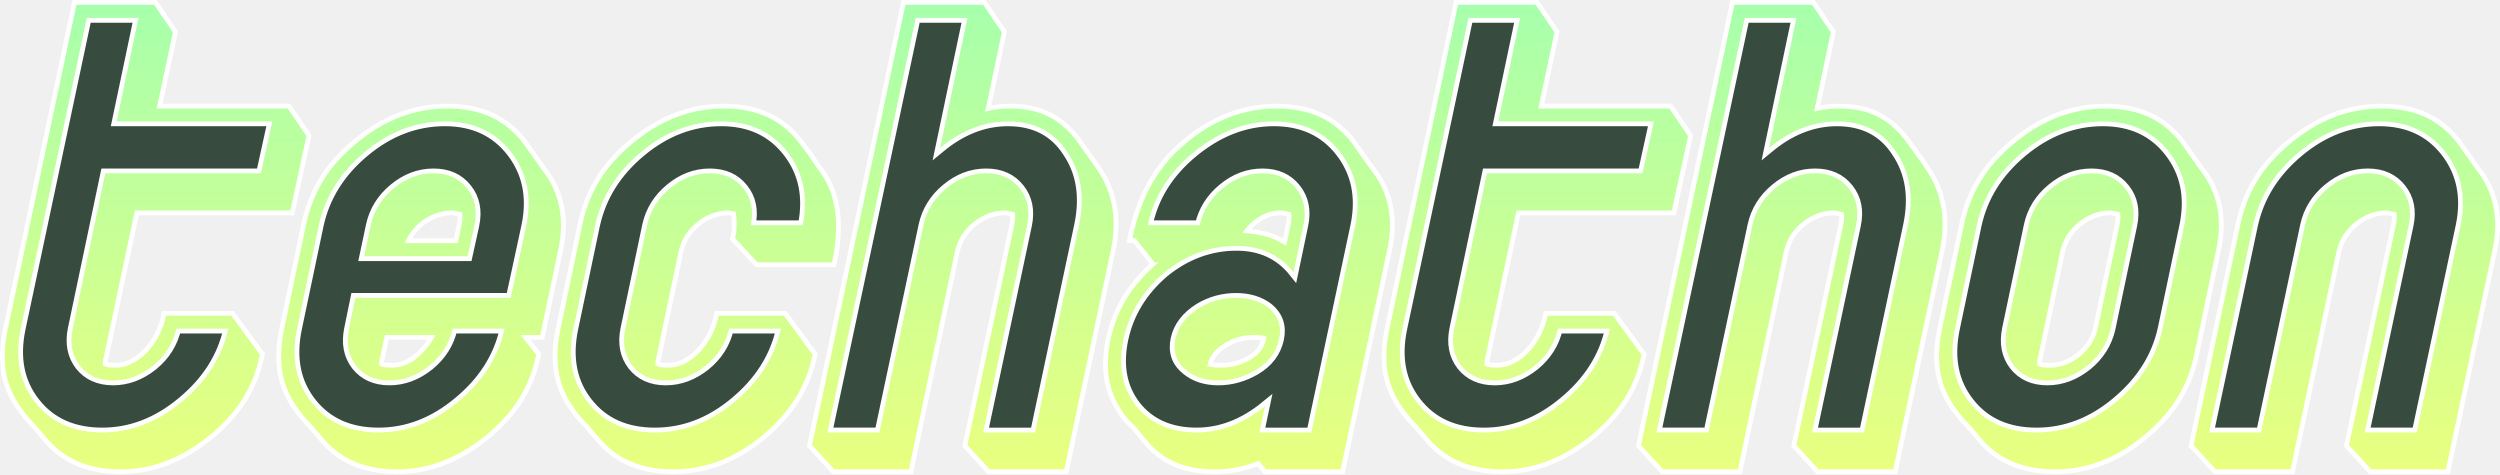
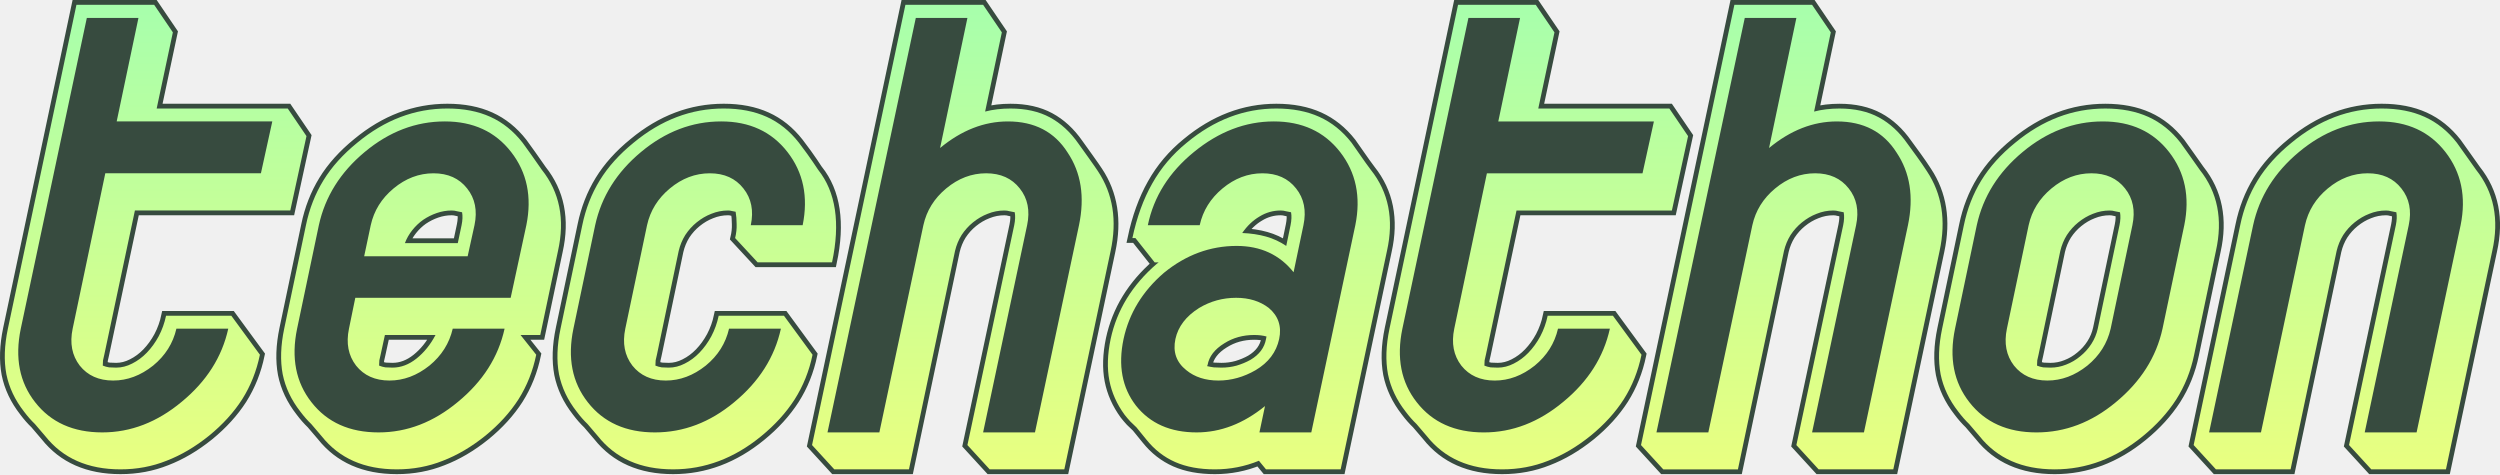
<svg xmlns="http://www.w3.org/2000/svg" xmlns:xlink="http://www.w3.org/1999/xlink" id="svg28" version="1.1" viewBox="0 0 346.399 65.695" height="248.295" width="1309.223" xml:space="preserve">
  <defs id="defs22">
    <linearGradient id="linearGradient19">
      <stop style="stop-color:#a7ffac;stop-opacity:1;" offset="0" id="stop19" />
      <stop style="stop-color:#e9ff80;stop-opacity:1;" offset="1" id="stop20" />
    </linearGradient>
    <linearGradient xlink:href="#linearGradient19" id="linearGradient21" gradientUnits="userSpaceOnUse" x1="967.885" y1="225.401" x2="967.885" y2="289.804" gradientTransform="translate(-936.2038,-224.771)" />
  </defs>
  <path id="path959-0-9-9" style="fill:#374b3f;fill-opacity:1;stroke:none;stroke-width:1.188;stroke-linecap:round;stroke-linejoin:round;stroke-miterlimit:4;stroke-dasharray:none;stroke-dashoffset:4.521;stroke-opacity:1" d="M 12.114,2.434 2.963,45.489 c -0.842,4.044 -0.175,7.444 1.998,10.203 2.174,2.781 5.271,4.173 9.291,4.173 3.95,0 7.62,-1.414 11.009,-4.243 3.436,-2.828 5.586,-6.206 6.451,-10.132 h -7.188 c -0.468,2.034 -1.543,3.74 -3.226,5.119 -1.706,1.379 -3.553,2.069 -5.54,2.069 -1.987,0 -3.53,-0.69 -4.628,-2.069 -1.075,-1.402 -1.402,-3.108 -0.981,-5.119 l 4.522,-21.527 h 21.563 l 1.578,-7.188 h -21.563 l 3.015,-14.34 z m 114.862,0 -12.236,57.43 h 7.188 l 6.101,-28.715 c 0.468,-2.034 1.519,-3.728 3.155,-5.084 1.683,-1.403 3.53,-2.104 5.54,-2.104 2.01,0 3.564,0.701 4.663,2.104 1.099,1.379 1.437,3.074 1.017,5.084 l -6.1,28.715 h 7.188 l 6.101,-28.715 c 0.818,-3.927 0.292,-7.281 -1.578,-10.063 -1.823,-2.875 -4.582,-4.312 -8.275,-4.312 -3.296,0 -6.428,1.227 -9.396,3.681 l 3.787,-18.021 z m 76.575,0 -9.151,43.055 c -0.841,4.044 -0.175,7.444 1.999,10.203 2.174,2.781 5.271,4.173 9.291,4.173 3.95,0 7.62,-1.414 11.009,-4.243 3.436,-2.828 5.586,-6.206 6.451,-10.132 h -7.188 c -0.467,2.034 -1.543,3.74 -3.226,5.119 -1.706,1.379 -3.553,2.069 -5.54,2.069 -1.987,0 -3.53,-0.69 -4.628,-2.069 -1.075,-1.402 -1.403,-3.108 -0.982,-5.119 l 4.523,-21.527 h 21.563 l 1.577,-7.188 h -21.562 l 3.015,-14.34 z m 38.287,0 -12.237,57.43 h 7.188 l 6.101,-28.715 c 0.467,-2.034 1.519,-3.728 3.155,-5.084 1.683,-1.403 3.53,-2.104 5.54,-2.104 2.01,0 3.564,0.701 4.663,2.104 1.099,1.379 1.437,3.074 1.017,5.084 l -6.1,28.715 h 7.188 l 6.101,-28.715 c 0.818,-3.927 0.292,-7.281 -1.578,-10.063 -1.823,-2.875 -4.582,-4.312 -8.275,-4.312 -3.296,0 -6.428,1.227 -9.396,3.681 l 3.787,-18.021 z M 61.725,16.774 c -3.997,0 -7.702,1.414 -11.114,4.242 -3.342,2.758 -5.458,6.136 -6.346,10.133 l -3.015,14.34 c -0.842,4.044 -0.175,7.444 1.999,10.203 2.174,2.781 5.271,4.173 9.291,4.173 3.95,0 7.62,-1.414 11.009,-4.243 3.436,-2.828 5.586,-6.206 6.451,-10.132 h -7.188 c -0.467,2.034 -1.543,3.74 -3.226,5.119 -1.706,1.379 -3.553,2.069 -5.54,2.069 -1.987,0 -3.53,-0.69 -4.628,-2.069 -1.075,-1.402 -1.403,-3.108 -0.982,-5.119 l 0.876,-4.277 h 21.527 l 2.174,-10.062 c 0.795,-3.927 0.094,-7.305 -2.104,-10.133 -2.197,-2.828 -5.26,-4.242 -9.187,-4.242 z m 38.287,0 c -3.997,0 -7.702,1.414 -11.114,4.242 -3.342,2.758 -5.458,6.136 -6.346,10.133 l -3.015,14.34 c -0.842,4.044 -0.175,7.444 1.998,10.203 2.174,2.781 5.271,4.173 9.291,4.173 3.974,0 7.632,-1.391 10.974,-4.173 3.436,-2.828 5.598,-6.229 6.487,-10.203 h -7.188 c -0.467,2.034 -1.543,3.74 -3.226,5.119 -1.706,1.379 -3.553,2.069 -5.54,2.069 -1.987,0 -3.529,-0.69 -4.628,-2.069 -1.075,-1.402 -1.403,-3.108 -0.982,-5.119 l 3.015,-14.34 c 0.468,-2.034 1.519,-3.728 3.155,-5.084 1.683,-1.403 3.53,-2.104 5.54,-2.104 2.01,0 3.564,0.701 4.663,2.104 1.099,1.379 1.437,3.074 1.017,5.084 h 7.188 c 0.795,-3.927 0.093,-7.305 -2.104,-10.133 -2.197,-2.828 -5.259,-4.242 -9.186,-4.242 z m 76.575,0 c -3.927,0 -7.62,1.414 -11.079,4.242 -3.459,2.852 -5.586,6.229 -6.381,10.133 h 7.188 c 0.468,-2.034 1.519,-3.728 3.156,-5.084 1.683,-1.403 3.529,-2.104 5.54,-2.104 2.01,0 3.564,0.701 4.663,2.104 1.099,1.379 1.438,3.074 1.017,5.084 l -1.367,6.521 c -1.94,-2.431 -4.569,-3.646 -7.889,-3.646 -3.67,0 -7.024,1.239 -10.063,3.716 -2.969,2.548 -4.838,5.61 -5.61,9.186 -0.771,3.67 -0.199,6.744 1.718,9.221 1.963,2.478 4.768,3.716 8.414,3.716 3.319,0 6.475,-1.216 9.467,-3.646 l -0.772,3.646 h 7.188 l 6.101,-28.715 c 0.795,-3.927 0.093,-7.305 -2.104,-10.133 -2.197,-2.828 -5.259,-4.242 -9.186,-4.242 z m 114.862,0 c -3.997,0 -7.702,1.414 -11.114,4.242 -3.342,2.758 -5.458,6.136 -6.346,10.133 l -3.015,14.34 c -0.842,4.044 -0.175,7.444 1.998,10.203 2.174,2.781 5.271,4.173 9.291,4.173 3.974,0 7.632,-1.391 10.974,-4.173 3.436,-2.828 5.598,-6.229 6.486,-10.203 l 3.015,-14.34 c 0.795,-3.927 0.093,-7.305 -2.104,-10.133 -2.197,-2.828 -5.259,-4.242 -9.186,-4.242 z m 38.287,0 c -3.997,0 -7.702,1.414 -11.115,4.242 -3.342,2.758 -5.458,6.136 -6.346,10.133 l -6.101,28.715 h 7.188 l 6.1,-28.715 c 0.468,-2.034 1.519,-3.728 3.156,-5.084 1.683,-1.403 3.529,-2.104 5.54,-2.104 2.01,0 3.564,0.701 4.663,2.104 1.099,1.379 1.438,3.074 1.017,5.084 l -6.101,28.715 h 7.188 l 6.101,-28.715 c 0.795,-3.927 0.094,-7.305 -2.104,-10.133 -2.197,-2.828 -5.259,-4.242 -9.186,-4.242 z m -269.589,7.188 c 2.01,0 3.564,0.701 4.663,2.104 1.099,1.379 1.438,3.074 1.017,5.084 l -0.947,4.312 h -14.34 l 0.912,-4.312 c 0.467,-2.034 1.519,-3.728 3.155,-5.084 1.683,-1.403 3.529,-2.104 5.54,-2.104 z m 229.724,0 c 2.01,0 3.565,0.701 4.663,2.104 1.099,1.379 1.437,3.074 1.017,5.084 l -3.015,14.34 c -0.468,2.034 -1.543,3.74 -3.226,5.119 -1.706,1.379 -3.553,2.069 -5.54,2.069 -1.987,0 -3.53,-0.69 -4.628,-2.069 -1.075,-1.402 -1.402,-3.108 -0.981,-5.119 l 3.015,-14.34 c 0.468,-2.034 1.519,-3.728 3.155,-5.084 1.683,-1.403 3.529,-2.104 5.54,-2.104 z m -118.508,17.25 c 1.8,0 3.308,0.468 4.523,1.403 1.332,1.122 1.812,2.559 1.438,4.312 -0.397,1.823 -1.484,3.261 -3.261,4.313 -1.636,0.958 -3.354,1.437 -5.154,1.437 -1.8,0 -3.284,-0.479 -4.453,-1.437 -1.379,-1.075 -1.881,-2.513 -1.508,-4.313 0.397,-1.753 1.496,-3.19 3.296,-4.312 1.566,-0.935 3.272,-1.403 5.119,-1.403 z" />
-   <path style="font-style:oblique;font-size:71.805px;line-height:1.25;font-family:'SF Eccentric Opus Shaded';-inkscape-font-specification:'SF Eccentric Opus Shaded, Oblique';letter-spacing:-2.629px;fill:url(#linearGradient21);stroke:#ffffff;stroke-width:1.323;stroke-dasharray:none;stroke-opacity:1;paint-order:stroke fill markers" d="m 36.012,49.151 c -0.467,2.267 -1.286,4.324 -2.454,6.171 -1.169,1.823 -2.7,3.506 -4.593,5.049 -1.917,1.543 -3.88,2.7 -5.89,3.471 -1.987,0.795 -4.114,1.192 -6.381,1.192 -4.511,0 -7.982,-1.531 -10.413,-4.593 L 4.843,58.757 C 4.328,58.267 3.826,57.694 3.335,57.039 2.073,55.427 1.255,53.697 0.881,51.85 0.53,49.981 0.6,47.877 1.091,45.539 L 10.593,0.661 h 10.764 l 2.595,3.822 -2.244,10.553 h 18.162 l 2.595,3.822 -2.244,10.308 H 18.692 l -4.242,19.985 c -0.07,0.28 -0.129,0.538 -0.175,0.771 -0.023,0.234 -0.035,0.479 -0.035,0.736 0.28,0.117 0.573,0.199 0.877,0.245 0.304,0.023 0.631,0.035 0.982,0.035 0.748,0 1.484,-0.187 2.209,-0.561 0.748,-0.374 1.426,-0.877 2.034,-1.508 0.631,-0.654 1.18,-1.414 1.648,-2.279 0.467,-0.888 0.806,-1.835 1.017,-2.84 h 9.046 z M 24.442,45.539 c -0.467,2.034 -1.543,3.74 -3.226,5.119 -1.73,1.379 -3.576,2.069 -5.54,2.069 -1.987,0 -3.529,-0.69 -4.628,-2.069 -1.075,-1.402 -1.402,-3.109 -0.982,-5.119 l 4.523,-21.527 h 21.562 l 1.578,-7.187 H 16.167 L 19.183,2.485 H 12.03 L 2.879,45.539 c -0.841,4.044 -0.175,7.445 1.998,10.203 2.174,2.782 5.271,4.172 9.291,4.172 3.95,0 7.62,-1.414 11.009,-4.242 3.436,-2.828 5.586,-6.206 6.451,-10.133 z m 28.295,3.611 c -0.07,0.28 -0.129,0.538 -0.175,0.771 -0.023,0.234 -0.035,0.479 -0.035,0.736 0.28,0.117 0.573,0.199 0.877,0.245 0.304,0.023 0.631,0.035 0.982,0.035 1.169,0 2.279,-0.421 3.331,-1.262 1.052,-0.841 1.928,-1.928 2.63,-3.261 H 53.333 Z M 62.589,29.166 c -0.701,0 -1.391,0.117 -2.069,0.351 -0.678,0.234 -1.309,0.549 -1.893,0.947 -0.561,0.397 -1.064,0.877 -1.508,1.437 -0.444,0.561 -0.783,1.157 -1.017,1.788 h 7.328 l 0.526,-2.489 c 0.14,-0.678 0.164,-1.274 0.07,-1.788 C 63.792,29.365 63.559,29.318 63.325,29.271 63.091,29.201 62.846,29.166 62.589,29.166 Z M 43.13,58.757 C 42.616,58.267 42.113,57.694 41.622,57.039 40.36,55.427 39.542,53.697 39.168,51.85 38.817,49.981 38.887,47.877 39.378,45.539 l 3.015,-14.34 c 0.467,-2.267 1.274,-4.336 2.419,-6.206 1.145,-1.87 2.711,-3.611 4.698,-5.224 3.81,-3.155 7.971,-4.733 12.482,-4.733 2.267,0 4.254,0.386 5.96,1.157 1.706,0.771 3.191,1.963 4.453,3.576 0.991,1.372 1.373,1.884 2.665,3.752 2.478,3.109 3.226,6.86 2.244,11.255 l -2.454,11.64 h -2.735 l 2.174,2.735 c -0.467,2.267 -1.286,4.324 -2.454,6.171 -1.169,1.823 -2.7,3.506 -4.593,5.049 -1.917,1.543 -3.88,2.7 -5.89,3.471 -1.987,0.795 -4.114,1.192 -6.381,1.192 -4.511,0 -7.982,-1.531 -10.413,-4.593 z M 62.729,45.539 c -0.467,2.034 -1.543,3.74 -3.226,5.119 -1.73,1.379 -3.576,2.069 -5.54,2.069 -1.987,0 -3.529,-0.69 -4.628,-2.069 -1.075,-1.402 -1.402,-3.109 -0.982,-5.119 l 0.877,-4.277 h 21.527 l 2.174,-10.062 c 0.795,-3.927 0.093,-7.304 -2.104,-10.133 -2.197,-2.828 -5.259,-4.242 -9.186,-4.242 -4.02,0 -7.725,1.414 -11.114,4.242 -3.366,2.805 -5.481,6.182 -6.346,10.133 l -3.015,14.34 c -0.841,4.044 -0.175,7.445 1.998,10.203 2.174,2.782 5.271,4.172 9.291,4.172 3.95,0 7.62,-1.414 11.009,-4.242 3.436,-2.828 5.586,-6.206 6.451,-10.133 z M 64.797,35.512 H 50.458 l 0.912,-4.312 c 0.444,-2.01 1.496,-3.705 3.155,-5.084 1.683,-1.402 3.529,-2.104 5.54,-2.104 2.01,0 3.565,0.701 4.663,2.104 1.099,1.379 1.437,3.074 1.017,5.084 z m 47.789,13.639 c -0.467,2.267 -1.297,4.336 -2.489,6.206 -1.192,1.847 -2.735,3.541 -4.628,5.084 -3.74,3.062 -7.807,4.593 -12.201,4.593 -4.511,0 -7.982,-1.531 -10.413,-4.593 L 81.417,58.757 C 80.903,58.267 80.4,57.694 79.909,57.039 78.647,55.427 77.829,53.697 77.455,51.85 77.105,49.981 77.175,47.877 77.666,45.539 l 3.015,-14.34 c 0.467,-2.267 1.274,-4.336 2.419,-6.206 1.145,-1.87 2.711,-3.611 4.698,-5.224 3.81,-3.155 7.971,-4.733 12.482,-4.733 2.267,0 4.254,0.386 5.96,1.157 1.706,0.771 3.191,1.963 4.453,3.576 1.724,2.241 2.611,3.711 2.665,3.752 2.454,3.085 3.097,7.363 1.928,12.832 h -10.308 l -3.12,-3.366 c 0.164,-0.678 0.234,-1.321 0.21,-1.928 0,-0.608 -0.047,-1.18 -0.14,-1.718 -0.187,-0.047 -0.362,-0.082 -0.526,-0.105 -0.164,-0.047 -0.339,-0.07 -0.526,-0.07 -0.795,0 -1.566,0.152 -2.314,0.456 -0.725,0.28 -1.402,0.678 -2.034,1.192 -0.608,0.491 -1.134,1.075 -1.578,1.753 -0.421,0.678 -0.725,1.414 -0.912,2.209 l -3.015,14.375 c -0.07,0.28 -0.129,0.538 -0.175,0.771 -0.023,0.234 -0.035,0.479 -0.035,0.736 0.28,0.117 0.573,0.199 0.877,0.245 0.304,0.023 0.631,0.035 0.982,0.035 0.748,0 1.484,-0.187 2.209,-0.561 0.748,-0.374 1.426,-0.877 2.034,-1.508 0.631,-0.654 1.18,-1.414 1.648,-2.279 0.467,-0.888 0.806,-1.835 1.017,-2.84 h 9.046 z m -11.57,-3.611 c -0.467,2.034 -1.543,3.74 -3.226,5.119 -1.73,1.379 -3.576,2.069 -5.54,2.069 -1.987,0 -3.529,-0.69 -4.628,-2.069 -1.075,-1.402 -1.402,-3.109 -0.982,-5.119 l 3.015,-14.34 c 0.444,-2.01 1.496,-3.705 3.155,-5.084 1.683,-1.402 3.529,-2.104 5.54,-2.104 2.01,0 3.565,0.701 4.663,2.104 1.099,1.379 1.438,3.074 1.017,5.084 h 7.187 c 0.795,-3.927 0.093,-7.304 -2.104,-10.133 -2.197,-2.828 -5.259,-4.242 -9.186,-4.242 -4.02,0 -7.725,1.414 -11.114,4.242 -3.366,2.805 -5.481,6.182 -6.346,10.133 l -3.015,14.34 c -0.841,4.044 -0.175,7.445 1.998,10.203 2.174,2.782 5.271,4.172 9.291,4.172 3.974,0 7.632,-1.391 10.974,-4.172 3.459,-2.852 5.621,-6.253 6.486,-10.203 z m 35.482,-30.082 c 1.075,-0.28 2.244,-0.421 3.506,-0.421 2.127,0 3.95,0.409 5.47,1.227 1.519,0.818 2.84,2.034 3.962,3.646 0.334,0.464 2.493,3.464 2.7,3.822 2.08,3.132 2.665,6.814 1.753,11.044 l -6.416,30.258 h -10.343 l -3.085,-3.366 6.486,-30.468 c 0.14,-0.678 0.164,-1.274 0.07,-1.788 -0.234,-0.047 -0.467,-0.093 -0.701,-0.14 -0.234,-0.07 -0.479,-0.105 -0.736,-0.105 -0.795,0 -1.566,0.152 -2.314,0.456 -0.725,0.28 -1.402,0.678 -2.034,1.192 -0.608,0.491 -1.134,1.075 -1.578,1.753 -0.421,0.678 -0.725,1.414 -0.912,2.209 l -6.381,30.258 h -10.343 l -3.085,-3.366 12.938,-61.006 h 10.764 l 2.595,3.822 z m 6.907,44.457 6.101,-28.715 c 0.818,-3.927 0.292,-7.281 -1.578,-10.062 -1.823,-2.875 -4.581,-4.312 -8.274,-4.312 -3.296,0 -6.428,1.227 -9.396,3.681 l 3.787,-18.021 h -7.152 L 114.656,59.914 h 7.187 l 6.101,-28.715 c 0.444,-2.01 1.496,-3.705 3.155,-5.084 1.683,-1.402 3.529,-2.104 5.54,-2.104 2.01,0 3.565,0.701 4.663,2.104 1.099,1.379 1.437,3.074 1.017,5.084 l -6.101,28.715 z M 177.45,29.166 c -1.052,0 -2.034,0.28 -2.945,0.841 -0.912,0.538 -1.706,1.297 -2.384,2.279 1.192,0.047 2.291,0.21 3.296,0.491 1.005,0.28 1.94,0.713 2.805,1.297 l 0.596,-2.875 c 0.14,-0.678 0.164,-1.274 0.07,-1.788 -0.234,-0.047 -0.467,-0.093 -0.701,-0.14 -0.234,-0.07 -0.479,-0.105 -0.736,-0.105 z m -1.963,17.46 c -0.491,-0.14 -1.064,-0.21 -1.718,-0.21 -1.543,0 -2.922,0.386 -4.137,1.157 -1.332,0.818 -2.104,1.823 -2.314,3.015 l -0.07,0.14 c 0.28,0.07 0.596,0.129 0.947,0.175 0.351,0.023 0.701,0.035 1.052,0.035 0.725,0 1.426,-0.093 2.104,-0.28 0.701,-0.21 1.344,-0.479 1.928,-0.806 1.215,-0.725 1.928,-1.683 2.139,-2.875 z M 157.325,32.988 h -0.421 c 0.608,-2.875 1.519,-5.388 2.735,-7.538 1.215,-2.174 2.817,-4.067 4.803,-5.68 3.81,-3.155 7.947,-4.733 12.412,-4.733 2.267,0 4.254,0.386 5.96,1.157 1.706,0.771 3.191,1.963 4.453,3.576 0.939,1.296 1.69,2.469 2.665,3.752 2.478,3.109 3.226,6.86 2.244,11.255 l -6.416,30.258 h -10.343 l -0.982,-1.192 c -1.94,0.795 -3.974,1.192 -6.101,1.192 -2.127,0 -3.962,-0.339 -5.505,-1.017 -1.543,-0.678 -2.875,-1.718 -3.997,-3.12 l -1.367,-1.683 c -0.28,-0.257 -0.561,-0.526 -0.841,-0.806 -0.28,-0.304 -0.549,-0.619 -0.806,-0.947 -1.075,-1.473 -1.776,-3.05 -2.104,-4.733 -0.327,-1.706 -0.269,-3.623 0.175,-5.75 0.865,-4.02 2.992,-7.491 6.381,-10.413 l 0.28,-0.21 H 159.99 Z m 24.367,26.927 6.101,-28.715 c 0.795,-3.927 0.093,-7.304 -2.104,-10.133 -2.197,-2.828 -5.259,-4.242 -9.186,-4.242 -3.927,0 -7.62,1.414 -11.079,4.242 -3.436,2.805 -5.563,6.182 -6.381,10.133 h 7.188 c 0.444,-2.01 1.496,-3.705 3.155,-5.084 1.683,-1.402 3.529,-2.104 5.54,-2.104 2.01,0 3.565,0.701 4.663,2.104 1.099,1.379 1.438,3.074 1.017,5.084 l -1.367,6.521 c -1.94,-2.431 -4.57,-3.646 -7.889,-3.646 -3.67,0 -7.024,1.239 -10.062,3.716 -2.968,2.548 -4.838,5.61 -5.61,9.186 -0.771,3.67 -0.199,6.743 1.718,9.221 1.963,2.478 4.768,3.716 8.415,3.716 3.319,0 6.475,-1.215 9.466,-3.646 l -0.771,3.646 z m -4.453,-12.937 c -0.397,1.823 -1.484,3.261 -3.261,4.312 -1.66,0.958 -3.378,1.437 -5.154,1.437 -1.8,0 -3.284,-0.479 -4.453,-1.437 -1.379,-1.099 -1.882,-2.536 -1.508,-4.312 0.374,-1.73 1.473,-3.167 3.296,-4.312 1.566,-0.935 3.272,-1.402 5.119,-1.402 1.8,0 3.307,0.467 4.523,1.402 1.332,1.122 1.811,2.559 1.438,4.312 z m 50.208,2.174 c -0.467,2.267 -1.286,4.324 -2.454,6.171 -1.169,1.823 -2.7,3.506 -4.593,5.049 -1.917,1.543 -3.88,2.7 -5.89,3.471 -1.987,0.795 -4.114,1.192 -6.381,1.192 -4.511,0 -7.982,-1.531 -10.413,-4.593 l -1.438,-1.683 c -0.514,-0.491 -1.017,-1.064 -1.508,-1.718 -1.262,-1.613 -2.08,-3.342 -2.454,-5.189 -0.351,-1.87 -0.28,-3.974 0.21,-6.311 l 9.501,-44.878 h 10.764 l 2.595,3.822 -2.244,10.553 h 18.162 l 2.595,3.822 -2.244,10.308 h -21.527 l -4.242,19.985 c -0.07,0.28 -0.129,0.538 -0.175,0.771 -0.023,0.234 -0.035,0.479 -0.035,0.736 0.28,0.117 0.573,0.199 0.877,0.245 0.304,0.023 0.631,0.035 0.982,0.035 0.748,0 1.484,-0.187 2.209,-0.561 0.748,-0.374 1.426,-0.877 2.034,-1.508 0.631,-0.654 1.18,-1.414 1.648,-2.279 0.467,-0.888 0.806,-1.835 1.017,-2.84 h 9.046 z m -11.57,-3.611 c -0.467,2.034 -1.543,3.74 -3.226,5.119 -1.73,1.379 -3.576,2.069 -5.54,2.069 -1.987,0 -3.529,-0.69 -4.628,-2.069 -1.075,-1.402 -1.402,-3.109 -0.982,-5.119 l 4.523,-21.527 h 21.562 l 1.578,-7.187 h -21.562 l 3.015,-14.34 h -7.152 l -9.151,43.055 c -0.841,4.044 -0.175,7.445 1.998,10.203 2.174,2.782 5.271,4.172 9.291,4.172 3.95,0 7.62,-1.414 11.009,-4.242 3.436,-2.828 5.586,-6.206 6.451,-10.133 z m 35.482,-30.082 c 1.075,-0.28 2.244,-0.421 3.506,-0.421 2.127,0 3.95,0.409 5.47,1.227 1.519,0.818 2.84,2.034 3.962,3.646 0.894,1.234 1.791,2.411 2.7,3.822 2.08,3.132 2.665,6.814 1.753,11.044 l -6.416,30.258 h -10.343 l -3.085,-3.366 6.486,-30.468 c 0.14,-0.678 0.164,-1.274 0.07,-1.788 -0.234,-0.047 -0.467,-0.093 -0.701,-0.14 -0.234,-0.07 -0.479,-0.105 -0.736,-0.105 -0.795,0 -1.566,0.152 -2.314,0.456 -0.725,0.28 -1.402,0.678 -2.034,1.192 -0.608,0.491 -1.134,1.075 -1.578,1.753 -0.421,0.678 -0.725,1.414 -0.912,2.209 l -6.381,30.258 h -10.343 l -3.085,-3.366 12.938,-61.006 h 10.764 l 2.595,3.822 z m 6.907,44.457 6.101,-28.715 c 0.818,-3.927 0.292,-7.281 -1.578,-10.062 -1.823,-2.875 -4.581,-4.312 -8.274,-4.312 -3.296,0 -6.428,1.227 -9.396,3.681 l 3.787,-18.021 h -7.152 L 229.517,59.914 h 7.188 l 6.101,-28.715 c 0.444,-2.01 1.496,-3.705 3.155,-5.084 1.683,-1.402 3.529,-2.104 5.54,-2.104 2.01,0 3.565,0.701 4.663,2.104 1.099,1.379 1.437,3.074 1.017,5.084 l -6.101,28.715 z m 35.412,-28.715 c 0.14,-0.678 0.164,-1.274 0.07,-1.788 -0.234,-0.047 -0.467,-0.093 -0.701,-0.14 -0.234,-0.07 -0.479,-0.105 -0.736,-0.105 -0.795,0 -1.566,0.152 -2.314,0.456 -0.725,0.28 -1.402,0.678 -2.034,1.192 -0.608,0.491 -1.134,1.075 -1.578,1.753 -0.421,0.678 -0.725,1.414 -0.912,2.209 l -3.015,14.375 c -0.07,0.28 -0.129,0.538 -0.175,0.771 -0.023,0.234 -0.035,0.479 -0.035,0.736 0.28,0.117 0.573,0.199 0.877,0.245 0.304,0.023 0.631,0.035 0.982,0.035 0.748,0 1.473,-0.14 2.174,-0.421 0.725,-0.28 1.379,-0.666 1.963,-1.157 0.608,-0.491 1.122,-1.064 1.543,-1.718 0.421,-0.654 0.713,-1.356 0.877,-2.104 z m -20.826,27.558 c -0.514,-0.491 -1.017,-1.064 -1.508,-1.718 -1.262,-1.613 -2.08,-3.342 -2.454,-5.189 -0.351,-1.87 -0.28,-3.974 0.21,-6.311 l 3.015,-14.34 c 0.467,-2.267 1.274,-4.336 2.419,-6.206 1.145,-1.87 2.711,-3.611 4.698,-5.224 3.81,-3.155 7.971,-4.733 12.482,-4.733 2.267,0 4.254,0.386 5.96,1.157 1.706,0.771 3.191,1.963 4.453,3.576 0.999,1.405 1.775,2.468 2.665,3.752 2.478,3.109 3.226,6.86 2.244,11.255 l -3.015,14.375 c -0.467,2.267 -1.297,4.336 -2.489,6.206 -1.192,1.847 -2.735,3.541 -4.628,5.084 -3.74,3.062 -7.807,4.593 -12.201,4.593 -4.511,0 -7.982,-1.531 -10.413,-4.593 z m 29.802,-27.558 c 0.795,-3.927 0.093,-7.304 -2.104,-10.133 -2.197,-2.828 -5.259,-4.242 -9.186,-4.242 -4.02,0 -7.725,1.414 -11.114,4.242 -3.366,2.805 -5.481,6.182 -6.346,10.133 l -3.015,14.34 c -0.841,4.044 -0.175,7.445 1.998,10.203 2.174,2.782 5.271,4.172 9.291,4.172 3.974,0 7.632,-1.391 10.974,-4.172 3.459,-2.852 5.621,-6.253 6.486,-10.203 z M 292.452,45.539 c -0.467,2.034 -1.543,3.74 -3.226,5.119 -1.73,1.379 -3.576,2.069 -5.54,2.069 -1.987,0 -3.529,-0.69 -4.628,-2.069 -1.075,-1.402 -1.402,-3.109 -0.982,-5.119 l 3.015,-14.34 c 0.444,-2.01 1.496,-3.705 3.155,-5.084 1.683,-1.402 3.529,-2.104 5.54,-2.104 2.01,0 3.565,0.701 4.663,2.104 1.099,1.379 1.438,3.074 1.017,5.084 z m 11.501,16.128 6.451,-30.468 c 0.467,-2.267 1.274,-4.336 2.419,-6.206 1.145,-1.87 2.711,-3.611 4.698,-5.224 3.81,-3.155 7.971,-4.733 12.482,-4.733 2.267,0 4.254,0.386 5.96,1.157 1.706,0.771 3.191,1.963 4.453,3.576 0.85,1.155 1.466,2.092 2.665,3.752 2.478,3.109 3.226,6.86 2.244,11.255 l -6.416,30.258 h -10.343 l -3.085,-3.366 6.486,-30.468 c 0.14,-0.678 0.164,-1.274 0.07,-1.788 -0.234,-0.047 -0.467,-0.093 -0.701,-0.14 -0.234,-0.07 -0.479,-0.105 -0.736,-0.105 -0.795,0 -1.566,0.152 -2.314,0.456 -0.725,0.28 -1.402,0.678 -2.034,1.192 -0.608,0.491 -1.134,1.075 -1.578,1.753 -0.421,0.678 -0.725,1.414 -0.912,2.209 l -6.381,30.258 h -10.343 z m 30.889,-1.753 6.101,-28.715 c 0.795,-3.927 0.093,-7.304 -2.104,-10.133 -2.197,-2.828 -5.259,-4.242 -9.186,-4.242 -4.02,0 -7.725,1.414 -11.114,4.242 -3.366,2.805 -5.481,6.182 -6.346,10.133 l -6.101,28.715 h 7.187 l 6.101,-28.715 c 0.444,-2.01 1.496,-3.705 3.155,-5.084 1.683,-1.402 3.529,-2.104 5.54,-2.104 2.01,0 3.565,0.701 4.663,2.104 1.099,1.379 1.437,3.074 1.017,5.084 l -6.101,28.715 z" id="text869-7-7-4" aria-label="techathon" />
+   <path style="font-style:oblique;font-size:71.805px;line-height:1.25;font-family:'SF Eccentric Opus Shaded';-inkscape-font-specification:'SF Eccentric Opus Shaded, Oblique';letter-spacing:-2.629px;fill:url(#linearGradient21);stroke:#374b3f;stroke-width:1.323;stroke-dasharray:none;stroke-opacity:1;paint-order:stroke fill markers" d="m 36.012,49.151 c -0.467,2.267 -1.286,4.324 -2.454,6.171 -1.169,1.823 -2.7,3.506 -4.593,5.049 -1.917,1.543 -3.88,2.7 -5.89,3.471 -1.987,0.795 -4.114,1.192 -6.381,1.192 -4.511,0 -7.982,-1.531 -10.413,-4.593 L 4.843,58.757 C 4.328,58.267 3.826,57.694 3.335,57.039 2.073,55.427 1.255,53.697 0.881,51.85 0.53,49.981 0.6,47.877 1.091,45.539 L 10.593,0.661 h 10.764 l 2.595,3.822 -2.244,10.553 h 18.162 l 2.595,3.822 -2.244,10.308 H 18.692 l -4.242,19.985 c -0.07,0.28 -0.129,0.538 -0.175,0.771 -0.023,0.234 -0.035,0.479 -0.035,0.736 0.28,0.117 0.573,0.199 0.877,0.245 0.304,0.023 0.631,0.035 0.982,0.035 0.748,0 1.484,-0.187 2.209,-0.561 0.748,-0.374 1.426,-0.877 2.034,-1.508 0.631,-0.654 1.18,-1.414 1.648,-2.279 0.467,-0.888 0.806,-1.835 1.017,-2.84 h 9.046 z M 24.442,45.539 c -0.467,2.034 -1.543,3.74 -3.226,5.119 -1.73,1.379 -3.576,2.069 -5.54,2.069 -1.987,0 -3.529,-0.69 -4.628,-2.069 -1.075,-1.402 -1.402,-3.109 -0.982,-5.119 l 4.523,-21.527 h 21.562 l 1.578,-7.187 H 16.167 L 19.183,2.485 H 12.03 L 2.879,45.539 c -0.841,4.044 -0.175,7.445 1.998,10.203 2.174,2.782 5.271,4.172 9.291,4.172 3.95,0 7.62,-1.414 11.009,-4.242 3.436,-2.828 5.586,-6.206 6.451,-10.133 z m 28.295,3.611 c -0.07,0.28 -0.129,0.538 -0.175,0.771 -0.023,0.234 -0.035,0.479 -0.035,0.736 0.28,0.117 0.573,0.199 0.877,0.245 0.304,0.023 0.631,0.035 0.982,0.035 1.169,0 2.279,-0.421 3.331,-1.262 1.052,-0.841 1.928,-1.928 2.63,-3.261 H 53.333 Z M 62.589,29.166 c -0.701,0 -1.391,0.117 -2.069,0.351 -0.678,0.234 -1.309,0.549 -1.893,0.947 -0.561,0.397 -1.064,0.877 -1.508,1.437 -0.444,0.561 -0.783,1.157 -1.017,1.788 h 7.328 l 0.526,-2.489 c 0.14,-0.678 0.164,-1.274 0.07,-1.788 C 63.792,29.365 63.559,29.318 63.325,29.271 63.091,29.201 62.846,29.166 62.589,29.166 Z M 43.13,58.757 C 42.616,58.267 42.113,57.694 41.622,57.039 40.36,55.427 39.542,53.697 39.168,51.85 38.817,49.981 38.887,47.877 39.378,45.539 l 3.015,-14.34 c 0.467,-2.267 1.274,-4.336 2.419,-6.206 1.145,-1.87 2.711,-3.611 4.698,-5.224 3.81,-3.155 7.971,-4.733 12.482,-4.733 2.267,0 4.254,0.386 5.96,1.157 1.706,0.771 3.191,1.963 4.453,3.576 0.991,1.372 1.373,1.884 2.665,3.752 2.478,3.109 3.226,6.86 2.244,11.255 l -2.454,11.64 h -2.735 l 2.174,2.735 c -0.467,2.267 -1.286,4.324 -2.454,6.171 -1.169,1.823 -2.7,3.506 -4.593,5.049 -1.917,1.543 -3.88,2.7 -5.89,3.471 -1.987,0.795 -4.114,1.192 -6.381,1.192 -4.511,0 -7.982,-1.531 -10.413,-4.593 z M 62.729,45.539 c -0.467,2.034 -1.543,3.74 -3.226,5.119 -1.73,1.379 -3.576,2.069 -5.54,2.069 -1.987,0 -3.529,-0.69 -4.628,-2.069 -1.075,-1.402 -1.402,-3.109 -0.982,-5.119 l 0.877,-4.277 h 21.527 l 2.174,-10.062 c 0.795,-3.927 0.093,-7.304 -2.104,-10.133 -2.197,-2.828 -5.259,-4.242 -9.186,-4.242 -4.02,0 -7.725,1.414 -11.114,4.242 -3.366,2.805 -5.481,6.182 -6.346,10.133 l -3.015,14.34 c -0.841,4.044 -0.175,7.445 1.998,10.203 2.174,2.782 5.271,4.172 9.291,4.172 3.95,0 7.62,-1.414 11.009,-4.242 3.436,-2.828 5.586,-6.206 6.451,-10.133 z M 64.797,35.512 H 50.458 l 0.912,-4.312 c 0.444,-2.01 1.496,-3.705 3.155,-5.084 1.683,-1.402 3.529,-2.104 5.54,-2.104 2.01,0 3.565,0.701 4.663,2.104 1.099,1.379 1.437,3.074 1.017,5.084 z m 47.789,13.639 c -0.467,2.267 -1.297,4.336 -2.489,6.206 -1.192,1.847 -2.735,3.541 -4.628,5.084 -3.74,3.062 -7.807,4.593 -12.201,4.593 -4.511,0 -7.982,-1.531 -10.413,-4.593 L 81.417,58.757 C 80.903,58.267 80.4,57.694 79.909,57.039 78.647,55.427 77.829,53.697 77.455,51.85 77.105,49.981 77.175,47.877 77.666,45.539 l 3.015,-14.34 c 0.467,-2.267 1.274,-4.336 2.419,-6.206 1.145,-1.87 2.711,-3.611 4.698,-5.224 3.81,-3.155 7.971,-4.733 12.482,-4.733 2.267,0 4.254,0.386 5.96,1.157 1.706,0.771 3.191,1.963 4.453,3.576 1.724,2.241 2.611,3.711 2.665,3.752 2.454,3.085 3.097,7.363 1.928,12.832 h -10.308 l -3.12,-3.366 c 0.164,-0.678 0.234,-1.321 0.21,-1.928 0,-0.608 -0.047,-1.18 -0.14,-1.718 -0.187,-0.047 -0.362,-0.082 -0.526,-0.105 -0.164,-0.047 -0.339,-0.07 -0.526,-0.07 -0.795,0 -1.566,0.152 -2.314,0.456 -0.725,0.28 -1.402,0.678 -2.034,1.192 -0.608,0.491 -1.134,1.075 -1.578,1.753 -0.421,0.678 -0.725,1.414 -0.912,2.209 l -3.015,14.375 c -0.07,0.28 -0.129,0.538 -0.175,0.771 -0.023,0.234 -0.035,0.479 -0.035,0.736 0.28,0.117 0.573,0.199 0.877,0.245 0.304,0.023 0.631,0.035 0.982,0.035 0.748,0 1.484,-0.187 2.209,-0.561 0.748,-0.374 1.426,-0.877 2.034,-1.508 0.631,-0.654 1.18,-1.414 1.648,-2.279 0.467,-0.888 0.806,-1.835 1.017,-2.84 h 9.046 z m -11.57,-3.611 c -0.467,2.034 -1.543,3.74 -3.226,5.119 -1.73,1.379 -3.576,2.069 -5.54,2.069 -1.987,0 -3.529,-0.69 -4.628,-2.069 -1.075,-1.402 -1.402,-3.109 -0.982,-5.119 l 3.015,-14.34 c 0.444,-2.01 1.496,-3.705 3.155,-5.084 1.683,-1.402 3.529,-2.104 5.54,-2.104 2.01,0 3.565,0.701 4.663,2.104 1.099,1.379 1.438,3.074 1.017,5.084 h 7.187 c 0.795,-3.927 0.093,-7.304 -2.104,-10.133 -2.197,-2.828 -5.259,-4.242 -9.186,-4.242 -4.02,0 -7.725,1.414 -11.114,4.242 -3.366,2.805 -5.481,6.182 -6.346,10.133 l -3.015,14.34 c -0.841,4.044 -0.175,7.445 1.998,10.203 2.174,2.782 5.271,4.172 9.291,4.172 3.974,0 7.632,-1.391 10.974,-4.172 3.459,-2.852 5.621,-6.253 6.486,-10.203 z m 35.482,-30.082 c 1.075,-0.28 2.244,-0.421 3.506,-0.421 2.127,0 3.95,0.409 5.47,1.227 1.519,0.818 2.84,2.034 3.962,3.646 0.334,0.464 2.493,3.464 2.7,3.822 2.08,3.132 2.665,6.814 1.753,11.044 l -6.416,30.258 h -10.343 l -3.085,-3.366 6.486,-30.468 c 0.14,-0.678 0.164,-1.274 0.07,-1.788 -0.234,-0.047 -0.467,-0.093 -0.701,-0.14 -0.234,-0.07 -0.479,-0.105 -0.736,-0.105 -0.795,0 -1.566,0.152 -2.314,0.456 -0.725,0.28 -1.402,0.678 -2.034,1.192 -0.608,0.491 -1.134,1.075 -1.578,1.753 -0.421,0.678 -0.725,1.414 -0.912,2.209 l -6.381,30.258 h -10.343 l -3.085,-3.366 12.938,-61.006 h 10.764 l 2.595,3.822 z m 6.907,44.457 6.101,-28.715 c 0.818,-3.927 0.292,-7.281 -1.578,-10.062 -1.823,-2.875 -4.581,-4.312 -8.274,-4.312 -3.296,0 -6.428,1.227 -9.396,3.681 l 3.787,-18.021 h -7.152 L 114.656,59.914 h 7.187 l 6.101,-28.715 c 0.444,-2.01 1.496,-3.705 3.155,-5.084 1.683,-1.402 3.529,-2.104 5.54,-2.104 2.01,0 3.565,0.701 4.663,2.104 1.099,1.379 1.437,3.074 1.017,5.084 l -6.101,28.715 z M 177.45,29.166 c -1.052,0 -2.034,0.28 -2.945,0.841 -0.912,0.538 -1.706,1.297 -2.384,2.279 1.192,0.047 2.291,0.21 3.296,0.491 1.005,0.28 1.94,0.713 2.805,1.297 l 0.596,-2.875 c 0.14,-0.678 0.164,-1.274 0.07,-1.788 -0.234,-0.047 -0.467,-0.093 -0.701,-0.14 -0.234,-0.07 -0.479,-0.105 -0.736,-0.105 z m -1.963,17.46 c -0.491,-0.14 -1.064,-0.21 -1.718,-0.21 -1.543,0 -2.922,0.386 -4.137,1.157 -1.332,0.818 -2.104,1.823 -2.314,3.015 l -0.07,0.14 c 0.28,0.07 0.596,0.129 0.947,0.175 0.351,0.023 0.701,0.035 1.052,0.035 0.725,0 1.426,-0.093 2.104,-0.28 0.701,-0.21 1.344,-0.479 1.928,-0.806 1.215,-0.725 1.928,-1.683 2.139,-2.875 z M 157.325,32.988 h -0.421 c 0.608,-2.875 1.519,-5.388 2.735,-7.538 1.215,-2.174 2.817,-4.067 4.803,-5.68 3.81,-3.155 7.947,-4.733 12.412,-4.733 2.267,0 4.254,0.386 5.96,1.157 1.706,0.771 3.191,1.963 4.453,3.576 0.939,1.296 1.69,2.469 2.665,3.752 2.478,3.109 3.226,6.86 2.244,11.255 l -6.416,30.258 h -10.343 l -0.982,-1.192 c -1.94,0.795 -3.974,1.192 -6.101,1.192 -2.127,0 -3.962,-0.339 -5.505,-1.017 -1.543,-0.678 -2.875,-1.718 -3.997,-3.12 l -1.367,-1.683 c -0.28,-0.257 -0.561,-0.526 -0.841,-0.806 -0.28,-0.304 -0.549,-0.619 -0.806,-0.947 -1.075,-1.473 -1.776,-3.05 -2.104,-4.733 -0.327,-1.706 -0.269,-3.623 0.175,-5.75 0.865,-4.02 2.992,-7.491 6.381,-10.413 l 0.28,-0.21 H 159.99 Z m 24.367,26.927 6.101,-28.715 c 0.795,-3.927 0.093,-7.304 -2.104,-10.133 -2.197,-2.828 -5.259,-4.242 -9.186,-4.242 -3.927,0 -7.62,1.414 -11.079,4.242 -3.436,2.805 -5.563,6.182 -6.381,10.133 h 7.188 c 0.444,-2.01 1.496,-3.705 3.155,-5.084 1.683,-1.402 3.529,-2.104 5.54,-2.104 2.01,0 3.565,0.701 4.663,2.104 1.099,1.379 1.438,3.074 1.017,5.084 l -1.367,6.521 c -1.94,-2.431 -4.57,-3.646 -7.889,-3.646 -3.67,0 -7.024,1.239 -10.062,3.716 -2.968,2.548 -4.838,5.61 -5.61,9.186 -0.771,3.67 -0.199,6.743 1.718,9.221 1.963,2.478 4.768,3.716 8.415,3.716 3.319,0 6.475,-1.215 9.466,-3.646 l -0.771,3.646 z m -4.453,-12.937 c -0.397,1.823 -1.484,3.261 -3.261,4.312 -1.66,0.958 -3.378,1.437 -5.154,1.437 -1.8,0 -3.284,-0.479 -4.453,-1.437 -1.379,-1.099 -1.882,-2.536 -1.508,-4.312 0.374,-1.73 1.473,-3.167 3.296,-4.312 1.566,-0.935 3.272,-1.402 5.119,-1.402 1.8,0 3.307,0.467 4.523,1.402 1.332,1.122 1.811,2.559 1.438,4.312 z m 50.208,2.174 c -0.467,2.267 -1.286,4.324 -2.454,6.171 -1.169,1.823 -2.7,3.506 -4.593,5.049 -1.917,1.543 -3.88,2.7 -5.89,3.471 -1.987,0.795 -4.114,1.192 -6.381,1.192 -4.511,0 -7.982,-1.531 -10.413,-4.593 l -1.438,-1.683 c -0.514,-0.491 -1.017,-1.064 -1.508,-1.718 -1.262,-1.613 -2.08,-3.342 -2.454,-5.189 -0.351,-1.87 -0.28,-3.974 0.21,-6.311 l 9.501,-44.878 h 10.764 l 2.595,3.822 -2.244,10.553 h 18.162 l 2.595,3.822 -2.244,10.308 h -21.527 l -4.242,19.985 c -0.07,0.28 -0.129,0.538 -0.175,0.771 -0.023,0.234 -0.035,0.479 -0.035,0.736 0.28,0.117 0.573,0.199 0.877,0.245 0.304,0.023 0.631,0.035 0.982,0.035 0.748,0 1.484,-0.187 2.209,-0.561 0.748,-0.374 1.426,-0.877 2.034,-1.508 0.631,-0.654 1.18,-1.414 1.648,-2.279 0.467,-0.888 0.806,-1.835 1.017,-2.84 h 9.046 z m -11.57,-3.611 c -0.467,2.034 -1.543,3.74 -3.226,5.119 -1.73,1.379 -3.576,2.069 -5.54,2.069 -1.987,0 -3.529,-0.69 -4.628,-2.069 -1.075,-1.402 -1.402,-3.109 -0.982,-5.119 l 4.523,-21.527 h 21.562 l 1.578,-7.187 h -21.562 l 3.015,-14.34 h -7.152 l -9.151,43.055 c -0.841,4.044 -0.175,7.445 1.998,10.203 2.174,2.782 5.271,4.172 9.291,4.172 3.95,0 7.62,-1.414 11.009,-4.242 3.436,-2.828 5.586,-6.206 6.451,-10.133 z m 35.482,-30.082 c 1.075,-0.28 2.244,-0.421 3.506,-0.421 2.127,0 3.95,0.409 5.47,1.227 1.519,0.818 2.84,2.034 3.962,3.646 0.894,1.234 1.791,2.411 2.7,3.822 2.08,3.132 2.665,6.814 1.753,11.044 l -6.416,30.258 h -10.343 l -3.085,-3.366 6.486,-30.468 c 0.14,-0.678 0.164,-1.274 0.07,-1.788 -0.234,-0.047 -0.467,-0.093 -0.701,-0.14 -0.234,-0.07 -0.479,-0.105 -0.736,-0.105 -0.795,0 -1.566,0.152 -2.314,0.456 -0.725,0.28 -1.402,0.678 -2.034,1.192 -0.608,0.491 -1.134,1.075 -1.578,1.753 -0.421,0.678 -0.725,1.414 -0.912,2.209 l -6.381,30.258 h -10.343 l -3.085,-3.366 12.938,-61.006 h 10.764 l 2.595,3.822 z m 6.907,44.457 6.101,-28.715 c 0.818,-3.927 0.292,-7.281 -1.578,-10.062 -1.823,-2.875 -4.581,-4.312 -8.274,-4.312 -3.296,0 -6.428,1.227 -9.396,3.681 l 3.787,-18.021 h -7.152 L 229.517,59.914 h 7.188 l 6.101,-28.715 c 0.444,-2.01 1.496,-3.705 3.155,-5.084 1.683,-1.402 3.529,-2.104 5.54,-2.104 2.01,0 3.565,0.701 4.663,2.104 1.099,1.379 1.437,3.074 1.017,5.084 l -6.101,28.715 z m 35.412,-28.715 c 0.14,-0.678 0.164,-1.274 0.07,-1.788 -0.234,-0.047 -0.467,-0.093 -0.701,-0.14 -0.234,-0.07 -0.479,-0.105 -0.736,-0.105 -0.795,0 -1.566,0.152 -2.314,0.456 -0.725,0.28 -1.402,0.678 -2.034,1.192 -0.608,0.491 -1.134,1.075 -1.578,1.753 -0.421,0.678 -0.725,1.414 -0.912,2.209 l -3.015,14.375 c -0.07,0.28 -0.129,0.538 -0.175,0.771 -0.023,0.234 -0.035,0.479 -0.035,0.736 0.28,0.117 0.573,0.199 0.877,0.245 0.304,0.023 0.631,0.035 0.982,0.035 0.748,0 1.473,-0.14 2.174,-0.421 0.725,-0.28 1.379,-0.666 1.963,-1.157 0.608,-0.491 1.122,-1.064 1.543,-1.718 0.421,-0.654 0.713,-1.356 0.877,-2.104 z m -20.826,27.558 c -0.514,-0.491 -1.017,-1.064 -1.508,-1.718 -1.262,-1.613 -2.08,-3.342 -2.454,-5.189 -0.351,-1.87 -0.28,-3.974 0.21,-6.311 l 3.015,-14.34 c 0.467,-2.267 1.274,-4.336 2.419,-6.206 1.145,-1.87 2.711,-3.611 4.698,-5.224 3.81,-3.155 7.971,-4.733 12.482,-4.733 2.267,0 4.254,0.386 5.96,1.157 1.706,0.771 3.191,1.963 4.453,3.576 0.999,1.405 1.775,2.468 2.665,3.752 2.478,3.109 3.226,6.86 2.244,11.255 l -3.015,14.375 c -0.467,2.267 -1.297,4.336 -2.489,6.206 -1.192,1.847 -2.735,3.541 -4.628,5.084 -3.74,3.062 -7.807,4.593 -12.201,4.593 -4.511,0 -7.982,-1.531 -10.413,-4.593 z m 29.802,-27.558 c 0.795,-3.927 0.093,-7.304 -2.104,-10.133 -2.197,-2.828 -5.259,-4.242 -9.186,-4.242 -4.02,0 -7.725,1.414 -11.114,4.242 -3.366,2.805 -5.481,6.182 -6.346,10.133 l -3.015,14.34 c -0.841,4.044 -0.175,7.445 1.998,10.203 2.174,2.782 5.271,4.172 9.291,4.172 3.974,0 7.632,-1.391 10.974,-4.172 3.459,-2.852 5.621,-6.253 6.486,-10.203 z M 292.452,45.539 c -0.467,2.034 -1.543,3.74 -3.226,5.119 -1.73,1.379 -3.576,2.069 -5.54,2.069 -1.987,0 -3.529,-0.69 -4.628,-2.069 -1.075,-1.402 -1.402,-3.109 -0.982,-5.119 l 3.015,-14.34 c 0.444,-2.01 1.496,-3.705 3.155,-5.084 1.683,-1.402 3.529,-2.104 5.54,-2.104 2.01,0 3.565,0.701 4.663,2.104 1.099,1.379 1.438,3.074 1.017,5.084 z m 11.501,16.128 6.451,-30.468 c 0.467,-2.267 1.274,-4.336 2.419,-6.206 1.145,-1.87 2.711,-3.611 4.698,-5.224 3.81,-3.155 7.971,-4.733 12.482,-4.733 2.267,0 4.254,0.386 5.96,1.157 1.706,0.771 3.191,1.963 4.453,3.576 0.85,1.155 1.466,2.092 2.665,3.752 2.478,3.109 3.226,6.86 2.244,11.255 l -6.416,30.258 h -10.343 l -3.085,-3.366 6.486,-30.468 c 0.14,-0.678 0.164,-1.274 0.07,-1.788 -0.234,-0.047 -0.467,-0.093 -0.701,-0.14 -0.234,-0.07 -0.479,-0.105 -0.736,-0.105 -0.795,0 -1.566,0.152 -2.314,0.456 -0.725,0.28 -1.402,0.678 -2.034,1.192 -0.608,0.491 -1.134,1.075 -1.578,1.753 -0.421,0.678 -0.725,1.414 -0.912,2.209 l -6.381,30.258 h -10.343 z m 30.889,-1.753 6.101,-28.715 c 0.795,-3.927 0.093,-7.304 -2.104,-10.133 -2.197,-2.828 -5.259,-4.242 -9.186,-4.242 -4.02,0 -7.725,1.414 -11.114,4.242 -3.366,2.805 -5.481,6.182 -6.346,10.133 l -6.101,28.715 h 7.187 l 6.101,-28.715 c 0.444,-2.01 1.496,-3.705 3.155,-5.084 1.683,-1.402 3.529,-2.104 5.54,-2.104 2.01,0 3.565,0.701 4.663,2.104 1.099,1.379 1.437,3.074 1.017,5.084 l -6.101,28.715 z" id="text869-7-7-4" aria-label="techathon" />
</svg>
